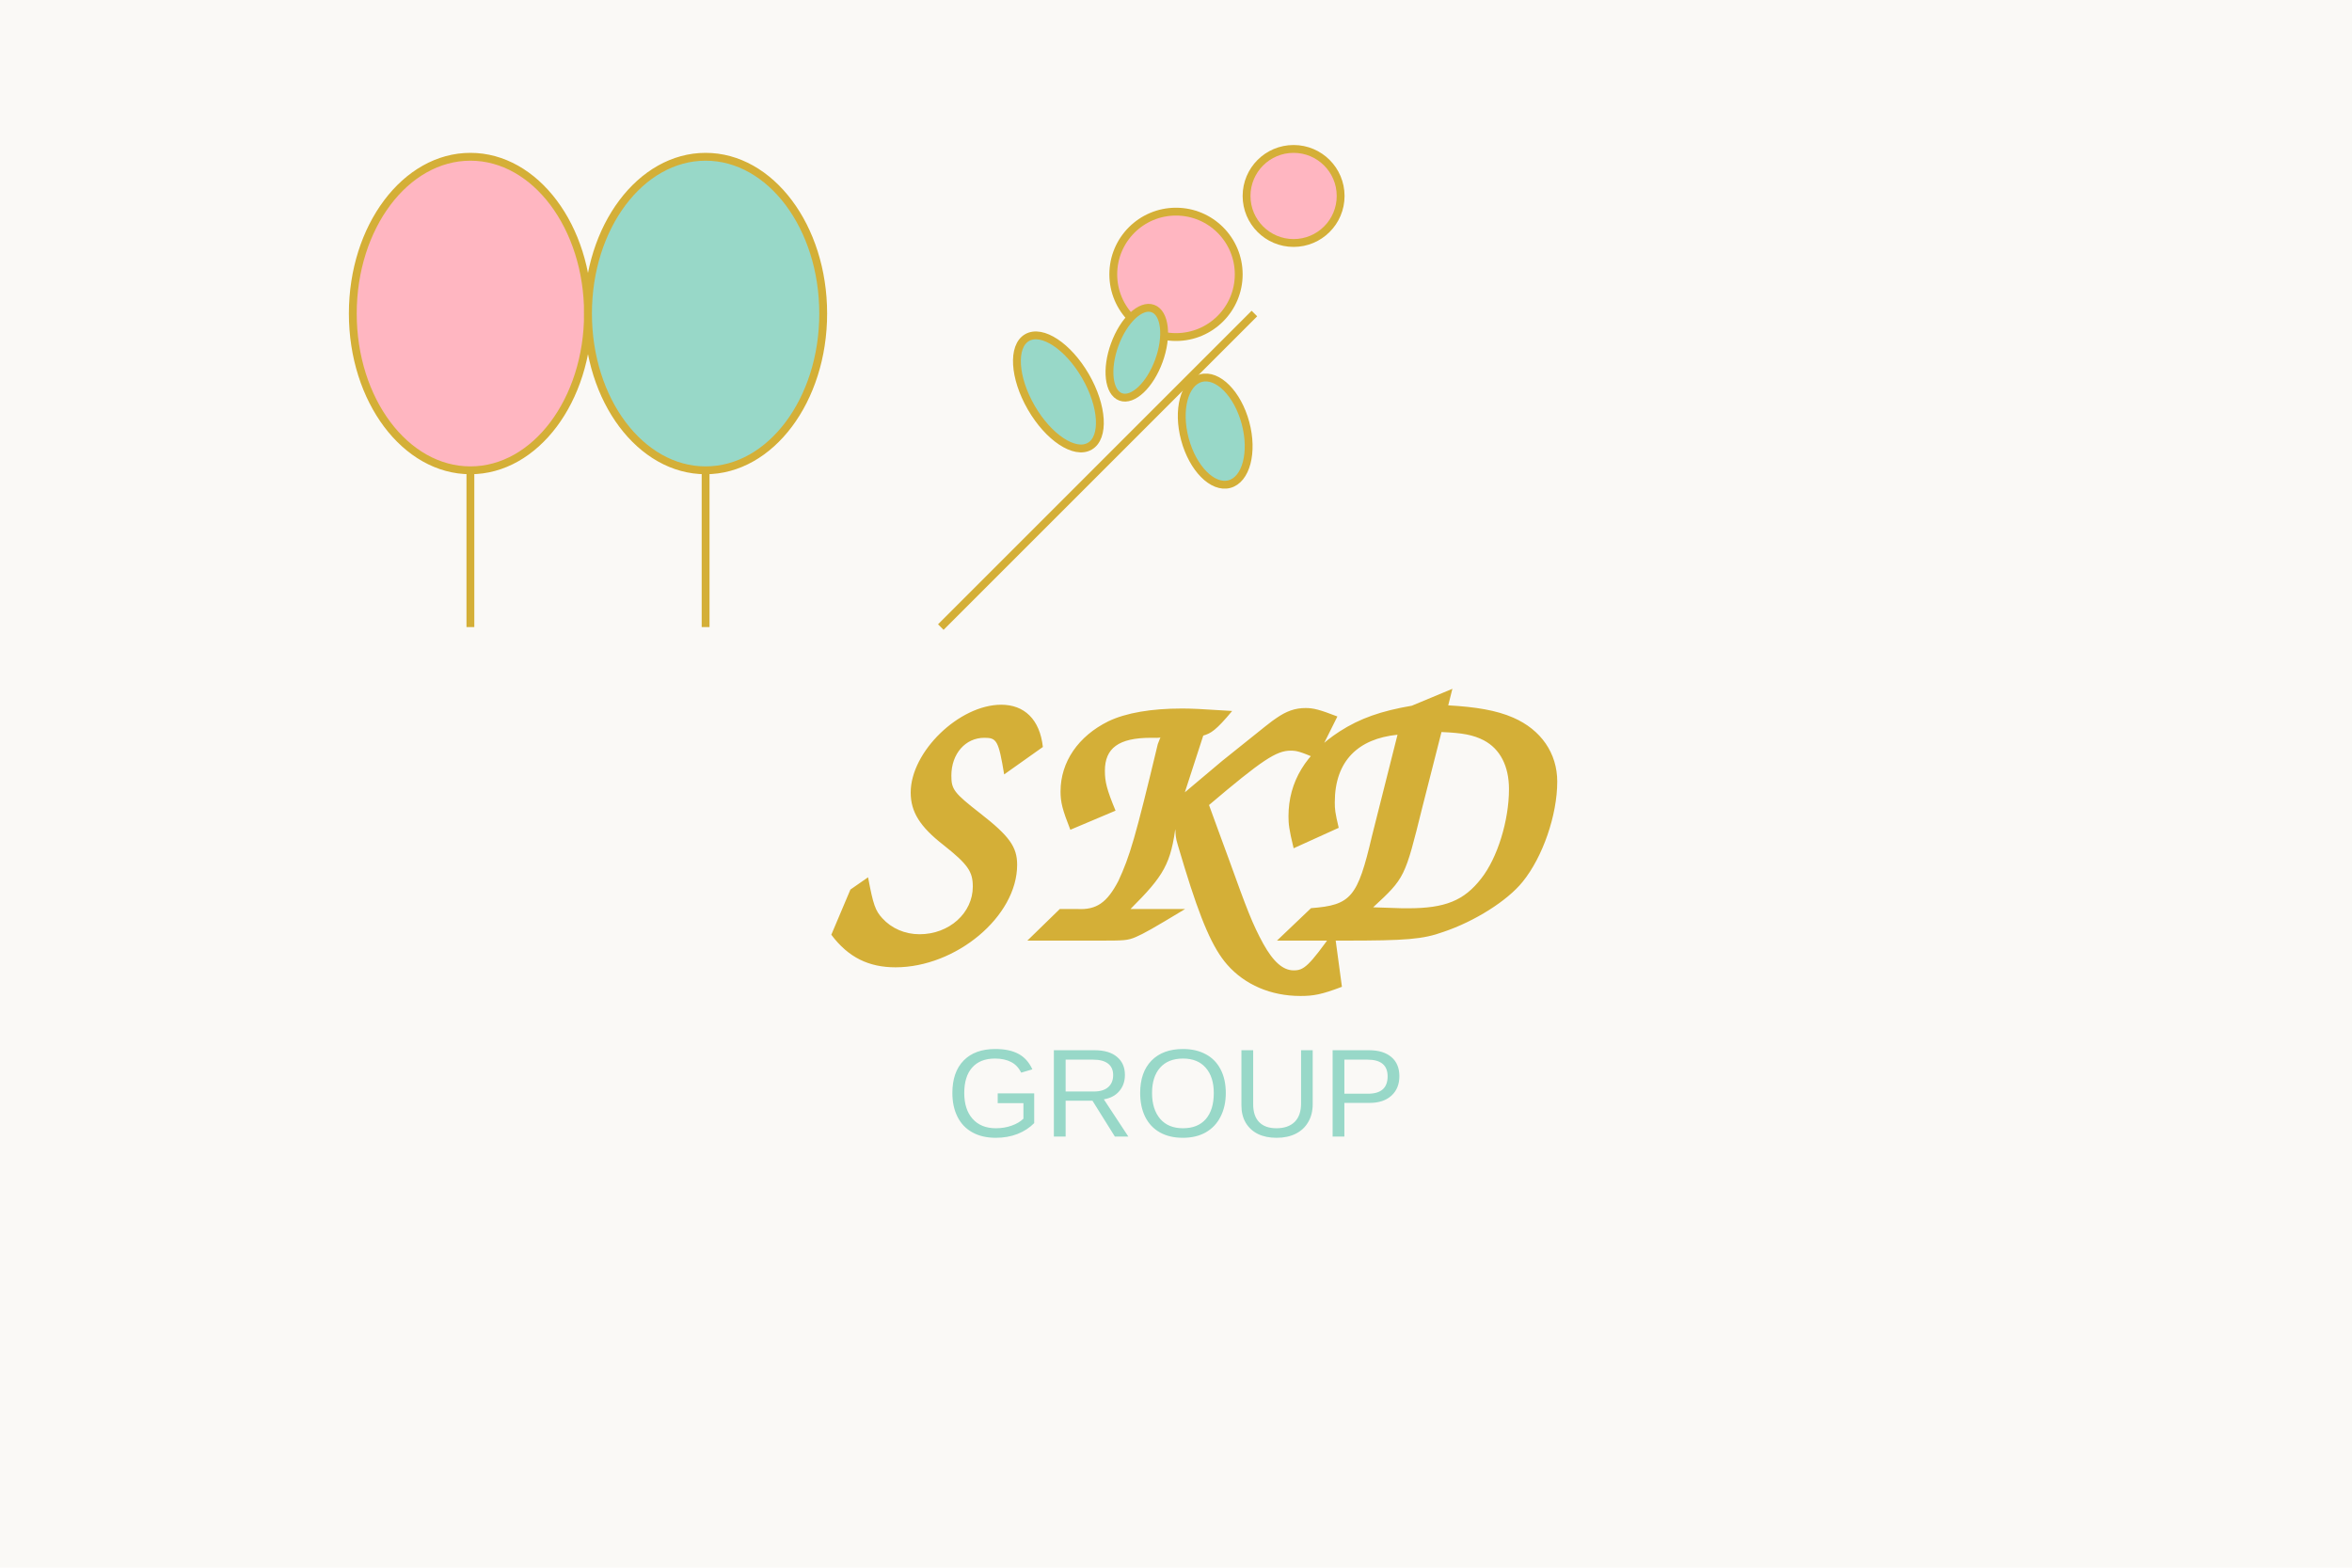
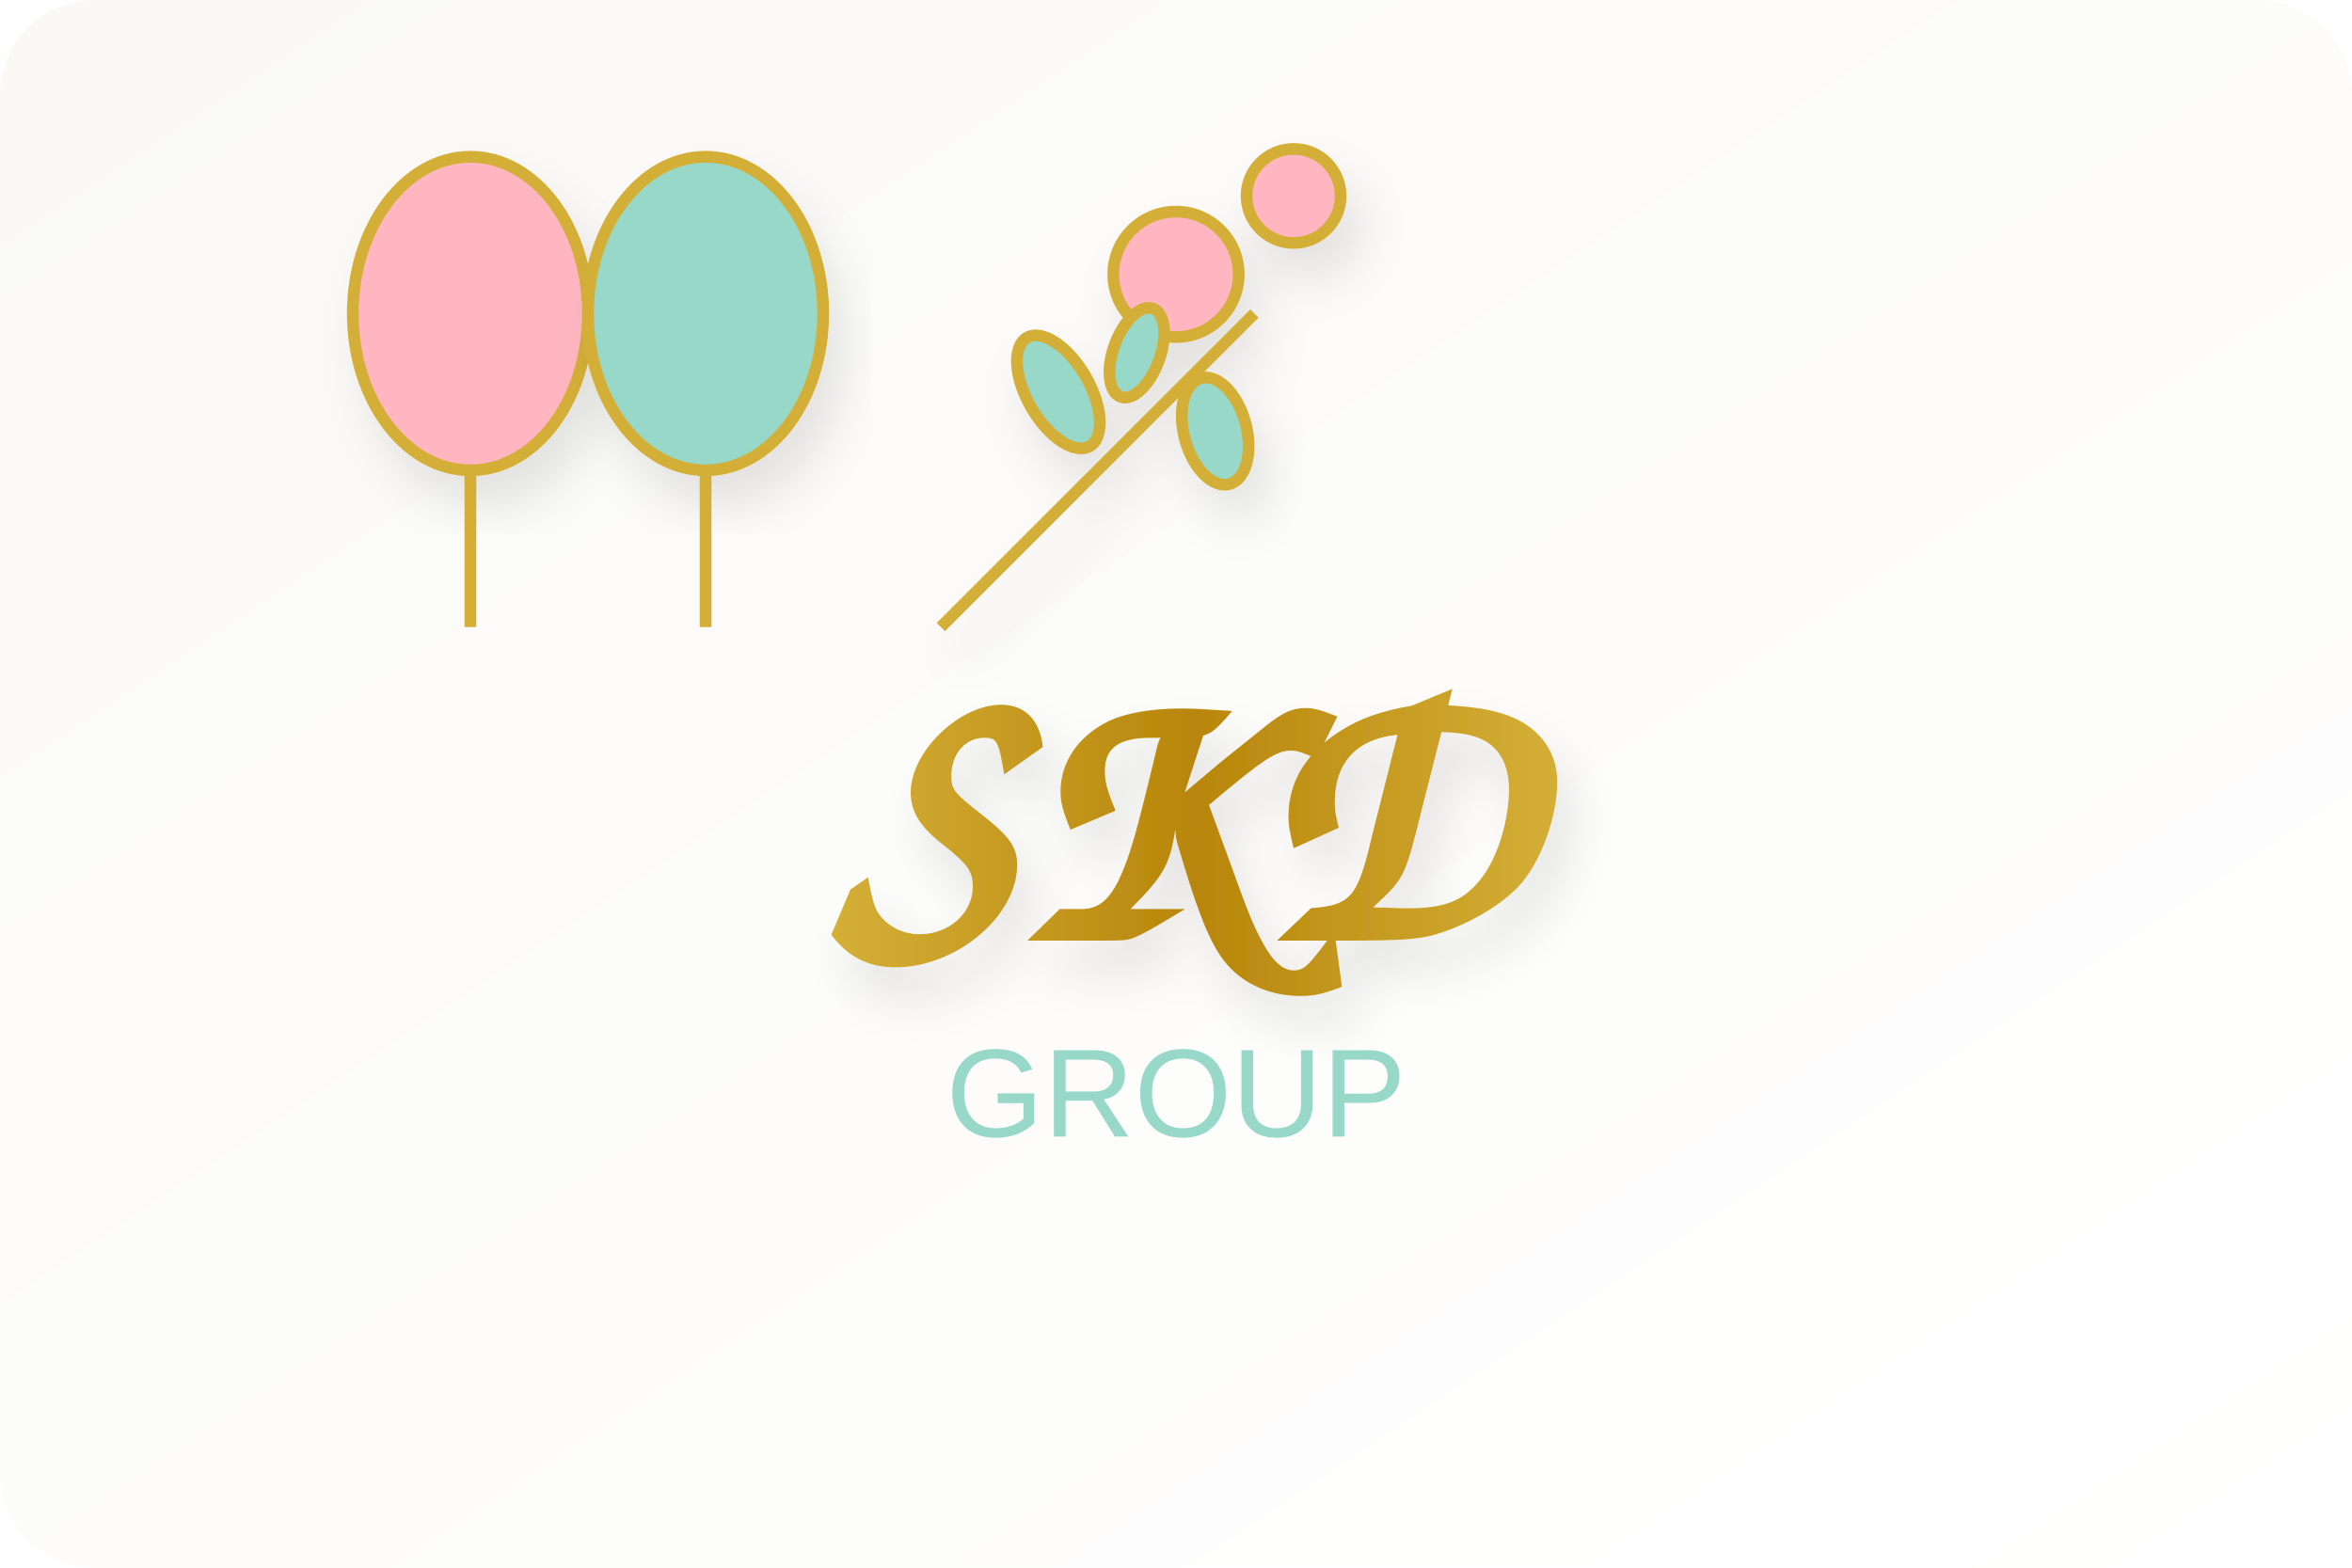
<svg xmlns="http://www.w3.org/2000/svg" width="300" height="200" viewBox="0 0 300 200">
-   <rect width="300" height="200" fill="#faf9f6" />
-   <ellipse cx="60" cy="40" rx="15" ry="20" fill="#ffb6c1" stroke="#d4af37" stroke-width="1" />
-   <line x1="60" y1="60" x2="60" y2="80" stroke="#d4af37" stroke-width="1" />
-   <ellipse cx="90" cy="40" rx="15" ry="20" fill="#98d8c8" stroke="#d4af37" stroke-width="1" />
-   <line x1="90" y1="60" x2="90" y2="80" stroke="#d4af37" stroke-width="1" />
-   <g stroke="#d4af37" stroke-width="1" fill="none">
+   <defs>
+     <linearGradient id="bgGradient" x1="0%" y1="0%" x2="100%" y2="100%">
+       <stop offset="0%" style="stop-color:#faf9f6;stop-opacity:1" />
+       <stop offset="100%" style="stop-color:#ffffff;stop-opacity:1" />
+     </linearGradient>
+     <filter id="shadow" x="-20%" y="-20%" width="140%" height="140%">
+       <feDropShadow dx="2" dy="4" stdDeviation="3" flood-color="#000000" flood-opacity="0.1" />
+     </filter>
+   </defs>
+   <rect width="300" height="200" fill="url(#bgGradient)" rx="12" ry="12" />
+   <ellipse cx="60" cy="40" rx="15" ry="20" fill="#ffb6c1" stroke="#d4af37" stroke-width="1.5" filter="url(#shadow)" />
+   <line x1="60" y1="60" x2="60" y2="80" stroke="#d4af37" stroke-width="1.5" />
+   <ellipse cx="90" cy="40" rx="15" ry="20" fill="#98d8c8" stroke="#d4af37" stroke-width="1.5" filter="url(#shadow)" />
+   <line x1="90" y1="60" x2="90" y2="80" stroke="#d4af37" stroke-width="1.5" />
+   <g stroke="#d4af37" stroke-width="1.5" fill="none" filter="url(#shadow)">
    <path d="M 120 80 Q 140 60 160 40" />
    <g fill="#ffb6c1">
      <circle cx="150" cy="35" r="8" />
      <circle cx="165" cy="25" r="6" />
    </g>
    <g fill="#98d8c8">
      <ellipse cx="135" cy="50" rx="4" ry="8" transform="rotate(-30 135 50)" />
      <ellipse cx="145" cy="45" rx="3" ry="6" transform="rotate(20 145 45)" />
      <ellipse cx="155" cy="55" rx="4" ry="7" transform="rotate(-15 155 55)" />
    </g>
  </g>
-   <text x="150" y="120" font-family="cursive, serif" font-size="48" font-weight="bold" text-anchor="middle" fill="#d4af37">SKD</text>
+   <defs>
+     <linearGradient id="textGradient" x1="0%" y1="0%" x2="100%" y2="0%">
+       <stop offset="0%" style="stop-color:#d4af37;stop-opacity:1" />
+       <stop offset="50%" style="stop-color:#b8860b;stop-opacity:1" />
+       <stop offset="100%" style="stop-color:#d4af37;stop-opacity:1" />
+     </linearGradient>
+   </defs>
+   <text x="150" y="120" font-family="cursive, serif" font-size="48" font-weight="bold" text-anchor="middle" fill="url(#textGradient)" filter="url(#shadow)">SKD</text>
  <text x="150" y="145" font-family="Arial, sans-serif" font-size="16" font-weight="normal" text-anchor="middle" fill="#98d8c8">GROUP</text>
</svg>
